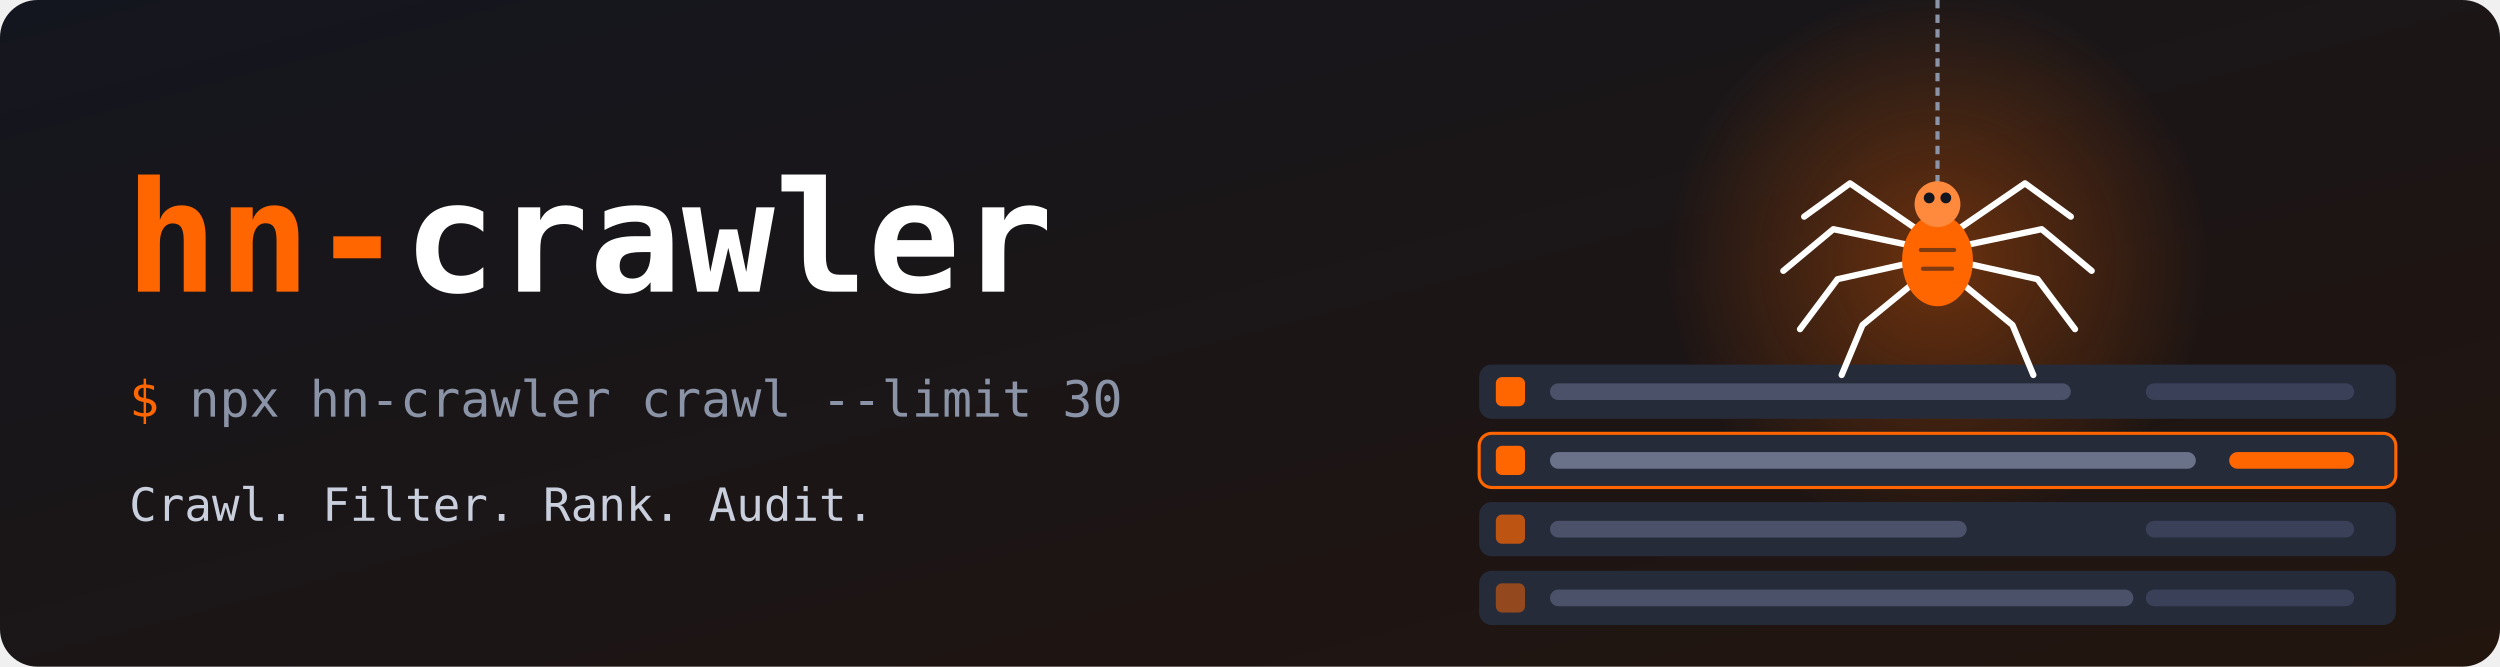
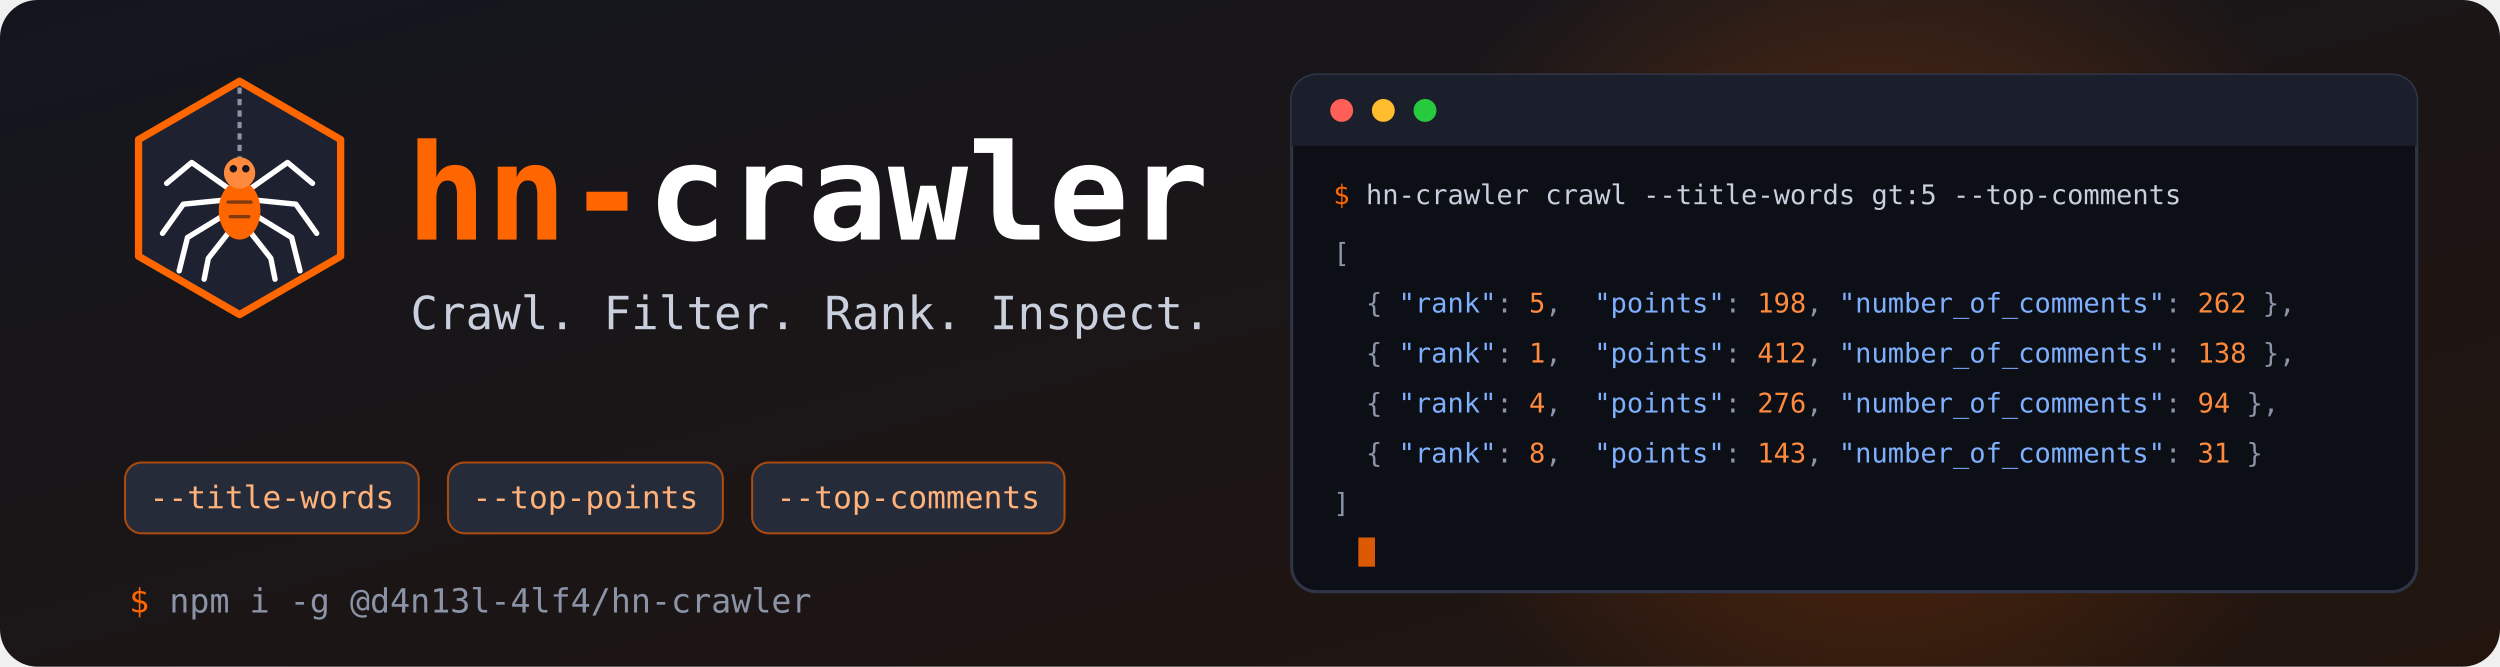
- <svg xmlns="http://www.w3.org/2000/svg" viewBox="0 0 1200 320" width="1200" height="320" role="img" aria-label="hn-crawler: a little spider crawling a list of news entries">
+ <svg xmlns="http://www.w3.org/2000/svg" viewBox="0 0 1200 320" width="1200" height="320" role="img" aria-label="hn-crawler: crawl, filter, rank and inspect Hacker News entries from the command line">
  <defs>
    <linearGradient id="bg" x1="0" y1="0" x2="1" y2="1">
      <stop offset="0" stop-color="#14161f" />
      <stop offset="1" stop-color="#22150e" />
    </linearGradient>
    <radialGradient id="glow" cx="0.5" cy="0.5" r="0.5">
-       <stop offset="0" stop-color="#ff6600" stop-opacity="0.35" />
+       <stop offset="0" stop-color="#ff6600" stop-opacity="0.30" />
      <stop offset="1" stop-color="#ff6600" stop-opacity="0" />
    </radialGradient>
  </defs>
  <rect width="1200" height="320" rx="18" fill="url(#bg)" />
-   <circle cx="930" cy="125" r="130" fill="url(#glow)" />
-   <text x="60" y="140" font-family="'SFMono-Regular', Menlo, Consolas, monospace" font-size="74" font-weight="700" fill="#ffffff">
-     <tspan fill="#ff6600">hn-</tspan>crawler</text>
-   <text x="62" y="200" font-family="'SFMono-Regular', Menlo, Consolas, monospace" font-size="24" fill="#8b93a7">
-     <tspan fill="#ff6600">$</tspan> npx hn-crawler crawl --limit 30</text>
-   <text x="62" y="250" font-family="'SFMono-Regular', Menlo, Consolas, monospace" font-size="22" fill="#c9cfdd">Crawl. Filter. Rank. Audit.</text>
+   <circle cx="900" cy="160" r="230" fill="url(#glow)" />
+   <g transform="translate(0,-20)">
+     <polygon points="115,59 163.5,87 163.5,143 115,171 66.5,143 66.5,87" fill="#1d2130" stroke="#ff6600" stroke-width="3.5" stroke-linejoin="round" />
+     <line x1="115" y1="62" x2="115" y2="98" stroke="#8b93a7" stroke-width="2" stroke-dasharray="3 2.5" />
+     <g stroke="#ffffff" stroke-width="2.6" stroke-linecap="round" stroke-linejoin="round" fill="none">
+       <polyline points="109,110 92,98 80,108" />
+       <polyline points="108,116 88,118 78,132" />
+       <polyline points="108,123 90,134 86,150" />
+       <polyline points="111,130 100,144 98,154" />
+       <polyline points="121,110 138,98 150,108" />
+       <polyline points="122,116 142,118 152,132" />
+       <polyline points="122,123 140,134 144,150" />
+       <polyline points="119,130 130,144 132,154" />
+     </g>
+     <ellipse cx="115" cy="121" rx="10" ry="14" fill="#ff6600" />
+     <circle cx="115" cy="103" r="7.5" fill="#ff8a3d" />
+     <circle cx="112" cy="101" r="1.8" fill="#14161f" />
+     <circle cx="118" cy="101" r="1.8" fill="#14161f" />
+     <path d="M109.5 117 L120.5 117 M110.5 124 L119.5 124" stroke="#14161f" stroke-width="1.6" stroke-linecap="round" opacity="0.55" />
+   </g>
+   <g font-family="'SFMono-Regular', Menlo, Consolas, monospace">
+     <text x="195" y="115" font-size="64" font-weight="700" fill="#ffffff">
+       <tspan fill="#ff6600">hn-</tspan>crawler</text>
+     <text x="197" y="158" font-size="22" fill="#c9cfdd">Crawl. Filter. Rank. Inspect.</text>
+     <rect x="60" y="222" width="141" height="34" rx="8" fill="#262b3a" stroke="#ff6600" stroke-opacity="0.6" />
+     <text x="130.5" y="244" text-anchor="middle" font-size="15" fill="#ffb27a">--title-words</text>
+     <rect x="215" y="222" width="132" height="34" rx="8" fill="#262b3a" stroke="#ff6600" stroke-opacity="0.6" />
+     <text x="281.0" y="244" text-anchor="middle" font-size="15" fill="#ffb27a">--top-points</text>
+     <rect x="361" y="222" width="150" height="34" rx="8" fill="#262b3a" stroke="#ff6600" stroke-opacity="0.6" />
+     <text x="436.0" y="244" text-anchor="middle" font-size="15" fill="#ffb27a">--top-comments</text>
+     <text x="62" y="294" font-size="16" fill="#8b93a7">
+       <tspan fill="#ff6600">$</tspan> npm i -g @d4n13l-4lf4/hn-crawler</text>
+   </g>
+   <rect x="620" y="36" width="540" height="248" rx="12" fill="#0d0f16" stroke="#2f3547" stroke-width="1.5" />
+   <path d="M620 48 a12 12 0 0 1 12 -12 h516 a12 12 0 0 1 12 12 v22 h-540 z" fill="#1b1f2c" />
+   <circle cx="644" cy="53" r="5.5" fill="#ff5f56" />
+   <circle cx="664" cy="53" r="5.5" fill="#ffbd2e" />
+   <circle cx="684" cy="53" r="5.5" fill="#27c93f" />
  <g font-family="'SFMono-Regular', Menlo, Consolas, monospace" font-size="13">
-     <rect x="710" y="175" width="440" height="26" rx="6" fill="#262b3a" />
-     <rect x="718" y="181" width="14" height="14" rx="3" fill="#ff6600" />
-     <rect x="744" y="184" width="250" height="8" rx="4" fill="#4a5168" />
-     <rect x="1030" y="184" width="100" height="8" rx="4" fill="#394058" />
-     <rect x="710" y="208" width="440" height="26" rx="6" fill="#262b3a" stroke="#ff6600" stroke-width="1.5" />
-     <rect x="718" y="214" width="14" height="14" rx="3" fill="#ff6600" />
-     <rect x="744" y="217" width="310" height="8" rx="4" fill="#6a728a" />
-     <rect x="1070" y="217" width="60" height="8" rx="4" fill="#ff6600" />
-     <rect x="710" y="241" width="440" height="26" rx="6" fill="#262b3a" />
-     <rect x="718" y="247" width="14" height="14" rx="3" fill="#ff6600" fill-opacity="0.7" />
-     <rect x="744" y="250" width="200" height="8" rx="4" fill="#4a5168" />
-     <rect x="1030" y="250" width="100" height="8" rx="4" fill="#394058" />
-     <rect x="710" y="274" width="440" height="26" rx="6" fill="#262b3a" />
-     <rect x="718" y="280" width="14" height="14" rx="3" fill="#ff6600" fill-opacity="0.5" />
-     <rect x="744" y="283" width="280" height="8" rx="4" fill="#4a5168" />
-     <rect x="1030" y="283" width="100" height="8" rx="4" fill="#394058" />
+     <text x="640" y="98" fill="#c9cfdd">
+       <tspan fill="#ff6600">$</tspan> hn-crawler crawl --title-words gt:5 --top-comments</text>
+     <text x="640" y="126" fill="#8b93a7">[</text>
+     <text x="640" y="150" fill="#8b93a7" xml:space="preserve">  { <tspan fill="#7fb0ff">"rank"</tspan>: <tspan fill="#ff8a3d">5</tspan>,  <tspan fill="#7fb0ff">"points"</tspan>: <tspan fill="#ff8a3d">198</tspan>, <tspan fill="#7fb0ff">"number_of_comments"</tspan>: <tspan fill="#ff8a3d">262</tspan> },</text>
+     <text x="640" y="174" fill="#8b93a7" xml:space="preserve">  { <tspan fill="#7fb0ff">"rank"</tspan>: <tspan fill="#ff8a3d">1</tspan>,  <tspan fill="#7fb0ff">"points"</tspan>: <tspan fill="#ff8a3d">412</tspan>, <tspan fill="#7fb0ff">"number_of_comments"</tspan>: <tspan fill="#ff8a3d">138</tspan> },</text>
+     <text x="640" y="198" fill="#8b93a7" xml:space="preserve">  { <tspan fill="#7fb0ff">"rank"</tspan>: <tspan fill="#ff8a3d">4</tspan>,  <tspan fill="#7fb0ff">"points"</tspan>: <tspan fill="#ff8a3d">276</tspan>, <tspan fill="#7fb0ff">"number_of_comments"</tspan>: <tspan fill="#ff8a3d">94</tspan> },</text>
+     <text x="640" y="222" fill="#8b93a7" xml:space="preserve">  { <tspan fill="#7fb0ff">"rank"</tspan>: <tspan fill="#ff8a3d">8</tspan>,  <tspan fill="#7fb0ff">"points"</tspan>: <tspan fill="#ff8a3d">143</tspan>, <tspan fill="#7fb0ff">"number_of_comments"</tspan>: <tspan fill="#ff8a3d">31</tspan> }</text>
+     <text x="640" y="246" fill="#8b93a7">]</text>
+     <rect x="652" y="258" width="8" height="14" fill="#ff6600" opacity="0.85" />
  </g>
-   <line x1="930" y1="0" x2="930" y2="92" stroke="#8b93a7" stroke-width="2" stroke-dasharray="4 3" />
-   <g stroke="#ffffff" stroke-width="3" stroke-linecap="round" stroke-linejoin="round" fill="none">
-     <polyline points="920,110 888,88 866,104" />
-     <polyline points="918,118 880,110 856,130" />
-     <polyline points="918,126 882,134 864,158" />
-     <polyline points="922,133 894,156 884,180" />
-     <polyline points="940,110 972,88 994,104" />
-     <polyline points="942,118 980,110 1004,130" />
-     <polyline points="942,126 978,134 996,158" />
-     <polyline points="938,133 966,156 976,180" />
-   </g>
-   <ellipse cx="930" cy="125" rx="17" ry="22" fill="#ff6600" />
-   <circle cx="930" cy="98" r="11" fill="#ff8a3d" />
-   <circle cx="926" cy="95" r="2.6" fill="#14161f" />
-   <circle cx="934" cy="95" r="2.6" fill="#14161f" />
-   <path d="M922 120 L938 120 M923 129 L937 129" stroke="#14161f" stroke-width="2" stroke-linecap="round" opacity="0.55" />
</svg>
